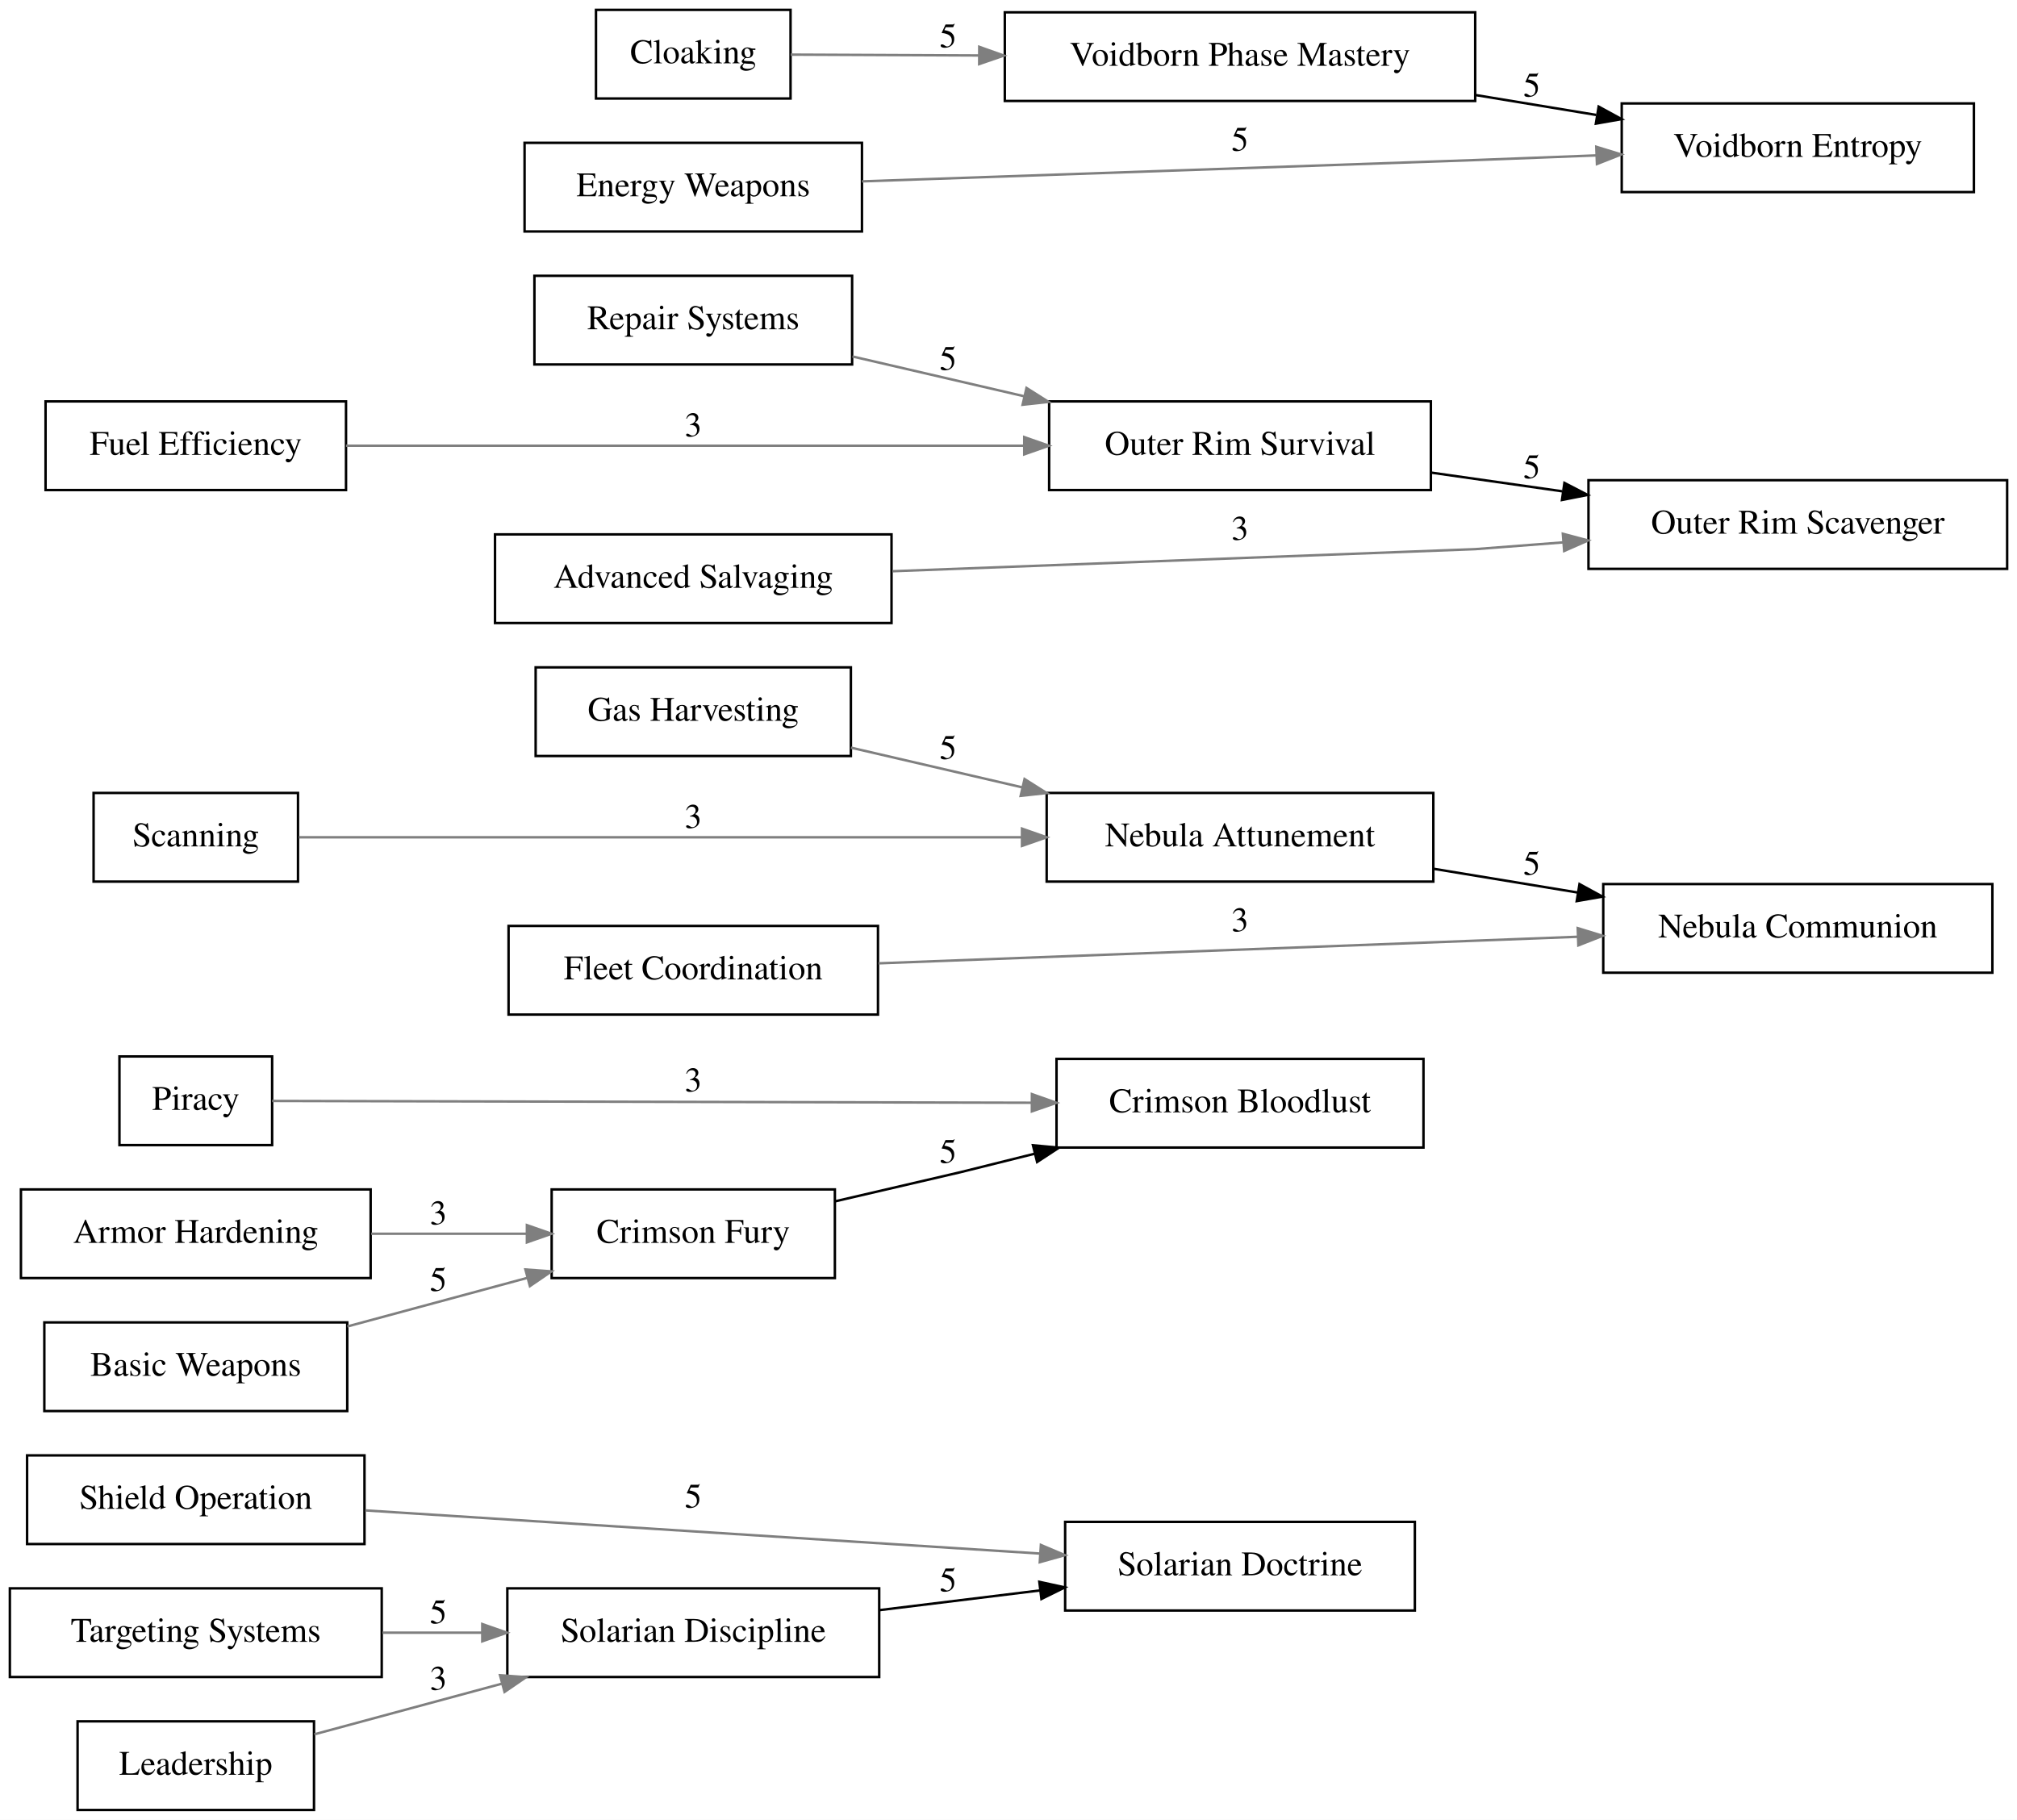
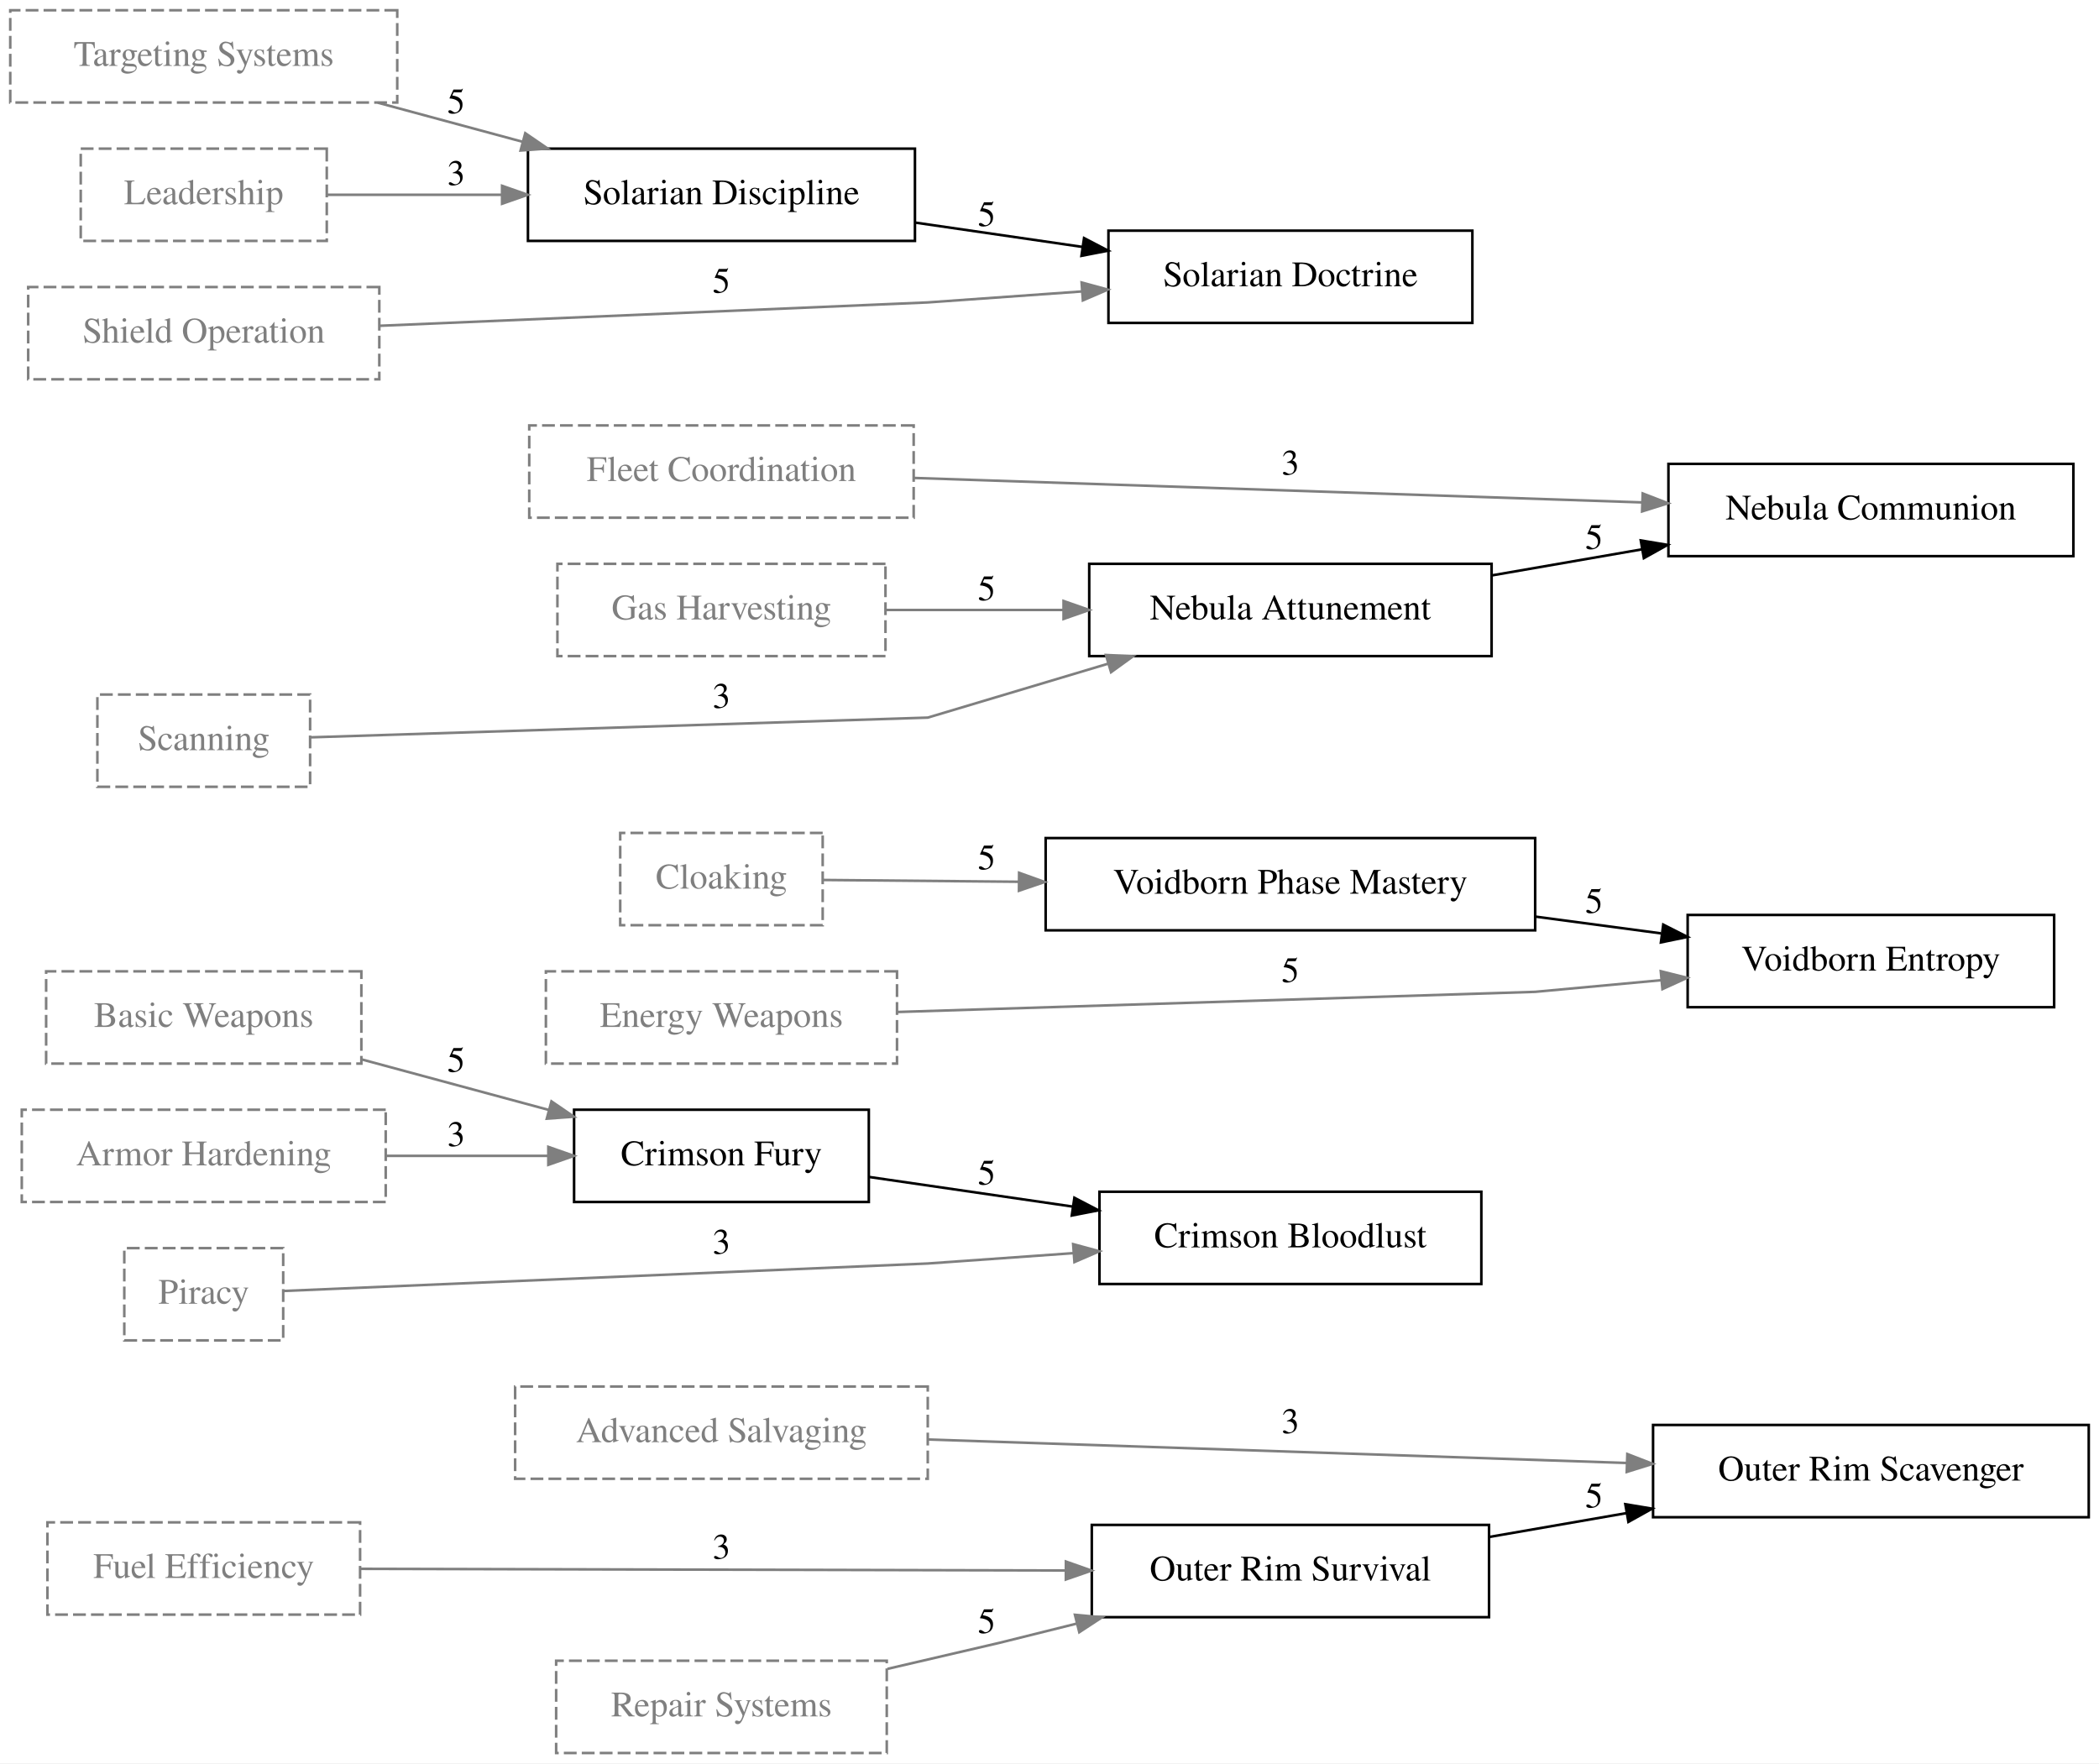
- <svg xmlns="http://www.w3.org/2000/svg" width="819pt" height="739pt" viewBox="0.00 0.00 819.00 739.00">
-   <g id="graph0" class="graph" transform="scale(1 1) rotate(0) translate(4 735)">
-     <polygon fill="white" stroke="transparent" points="-4,4 -4,-735 815,-735 815,4 -4,4" />
+ <svg xmlns="http://www.w3.org/2000/svg" xmlns:xlink="http://www.w3.org/1999/xlink" width="819pt" height="688pt" viewBox="0.00 0.00 819.00 688.00">
+   <g id="graph0" class="graph" transform="scale(1 1) rotate(0) translate(4 684)">
+     <polygon fill="white" stroke="transparent" points="-4,4 -4,-684 815,-684 815,4 -4,4" />
    <g id="node1" class="node">
-       <polygon fill="none" stroke="black" points="570.5,-117 428.5,-117 428.5,-81 570.5,-81 570.5,-117" />
-       <text text-anchor="middle" x="499.5" y="-95.3" font-family="Times,serif" font-size="14.00">Solarian Doctrine</text>
+       <g id="a_node1">
+         <a xlink:href="advanced_salvaging.html" xlink:title="Advanced Salvaging">
+           <polygon fill="none" stroke="#7f7f7f" stroke-dasharray="5,2" points="358,-143 197,-143 197,-107 358,-107 358,-143" />
+           <text text-anchor="middle" x="277.5" y="-121.3" font-family="Times,serif" font-size="14.00" fill="#7f7f7f">Advanced Salvaging</text>
+         </a>
+       </g>
+     </g>
+     <g id="node14" class="node">
+       <g id="a_node14">
+         <a xlink:href="outer_rim_scavenger.html" xlink:title="Outer Rim Scavenger">
+           <polygon fill="none" stroke="black" points="811,-128 641,-128 641,-92 811,-92 811,-128" />
+           <text text-anchor="middle" x="726" y="-106.3" font-family="Times,serif" font-size="14.00">Outer Rim Scavenger</text>
+         </a>
+       </g>
+     </g>
+     <g id="edge9" class="edge">
+       <path fill="none" stroke="#7f7f7f" d="M358.07,-122.33C434.41,-119.76 549.71,-115.89 630.65,-113.17" />
+       <polygon fill="#7f7f7f" stroke="#7f7f7f" points="630.96,-116.66 640.84,-112.83 630.73,-109.67 630.96,-116.66" />
+       <text text-anchor="middle" x="499.5" y="-124.8" font-family="Times,serif" font-size="14.00">3</text>
    </g>
    <g id="node2" class="node">
-       <polygon fill="none" stroke="black" points="144,-144 7,-144 7,-108 144,-108 144,-144" />
-       <text text-anchor="middle" x="75.5" y="-122.3" font-family="Times,serif" font-size="14.00">Shield Operation</text>
+       <g id="a_node2">
+         <a xlink:href="armor_hardening.html" xlink:title="Armor Hardening">
+           <polygon fill="none" stroke="#7f7f7f" stroke-dasharray="5,2" points="146.5,-251 4.5,-251 4.5,-215 146.5,-215 146.5,-251" />
+           <text text-anchor="middle" x="75.5" y="-229.3" font-family="Times,serif" font-size="14.00" fill="#7f7f7f">Armor Hardening</text>
+         </a>
+       </g>
+     </g>
+     <g id="node6" class="node">
+       <g id="a_node6">
+         <a xlink:href="crimson_fury.html" xlink:title="Crimson Fury">
+           <polygon fill="none" stroke="black" points="335,-251 220,-251 220,-215 335,-215 335,-251" />
+           <text text-anchor="middle" x="277.5" y="-229.3" font-family="Times,serif" font-size="14.00">Crimson Fury</text>
+         </a>
+       </g>
+     </g>
+     <g id="edge3" class="edge">
+       <path fill="none" stroke="#7f7f7f" d="M146.73,-233C167.24,-233 189.59,-233 209.87,-233" />
+       <polygon fill="#7f7f7f" stroke="#7f7f7f" points="209.95,-236.5 219.95,-233 209.95,-229.5 209.95,-236.5" />
+       <text text-anchor="middle" x="174" y="-236.8" font-family="Times,serif" font-size="14.00">3</text>
+     </g>
+     <g id="node3" class="node">
+       <g id="a_node3">
+         <a xlink:href="basic_weapons.html" xlink:title="Basic Weapons">
+           <polygon fill="none" stroke="#7f7f7f" stroke-dasharray="5,2" points="137,-305 14,-305 14,-269 137,-269 137,-305" />
+           <text text-anchor="middle" x="75.5" y="-283.3" font-family="Times,serif" font-size="14.00" fill="#7f7f7f">Basic Weapons</text>
+         </a>
+       </g>
+     </g>
+     <g id="edge4" class="edge">
+       <path fill="none" stroke="#7f7f7f" d="M137.05,-270.65C160.09,-264.43 186.45,-257.31 210.01,-250.95" />
+       <polygon fill="#7f7f7f" stroke="#7f7f7f" points="211.17,-254.26 219.92,-248.28 209.35,-247.51 211.17,-254.26" />
+       <text text-anchor="middle" x="174" y="-265.8" font-family="Times,serif" font-size="14.00">5</text>
+     </g>
+     <g id="node4" class="node">
+       <g id="a_node4">
+         <a xlink:href="cloaking.html" xlink:title="Cloaking">
+           <polygon fill="none" stroke="#7f7f7f" stroke-dasharray="5,2" points="317,-359 238,-359 238,-323 317,-323 317,-359" />
+           <text text-anchor="middle" x="277.5" y="-337.3" font-family="Times,serif" font-size="14.00" fill="#7f7f7f">Cloaking</text>
+         </a>
+       </g>
+     </g>
+     <g id="node24" class="node">
+       <g id="a_node24">
+         <a xlink:href="voidborn_phase_mastery.html" xlink:title="Voidborn Phase Mastery">
+           <polygon fill="none" stroke="black" points="595,-357 404,-357 404,-321 595,-321 595,-357" />
+           <text text-anchor="middle" x="499.5" y="-335.3" font-family="Times,serif" font-size="14.00">Voidborn Phase Mastery</text>
+         </a>
+       </g>
+     </g>
+     <g id="edge19" class="edge">
+       <path fill="none" stroke="#7f7f7f" d="M317.07,-340.65C338.47,-340.45 366.23,-340.2 393.57,-339.95" />
+       <polygon fill="#7f7f7f" stroke="#7f7f7f" points="393.64,-343.45 403.61,-339.86 393.58,-336.45 393.64,-343.45" />
+       <text text-anchor="middle" x="381" y="-344.8" font-family="Times,serif" font-size="14.00">5</text>
+     </g>
+     <g id="node5" class="node">
+       <g id="a_node5">
+         <a xlink:href="crimson_bloodlust.html" xlink:title="Crimson Bloodlust">
+           <polygon fill="none" stroke="black" points="574,-219 425,-219 425,-183 574,-183 574,-219" />
+           <text text-anchor="middle" x="499.5" y="-197.3" font-family="Times,serif" font-size="14.00">Crimson Bloodlust</text>
+         </a>
+       </g>
+     </g>
+     <g id="edge1" class="edge">
+       <path fill="none" stroke="black" d="M335.16,-224.76C359.31,-221.25 388,-217.07 414.54,-213.21" />
+       <polygon fill="black" stroke="black" points="415.21,-216.65 424.6,-211.75 414.2,-209.73 415.21,-216.65" />
+       <text text-anchor="middle" x="381" y="-221.8" font-family="Times,serif" font-size="14.00">5</text>
+     </g>
+     <g id="node7" class="node">
+       <g id="a_node7">
+         <a xlink:href="energy_weapons.html" xlink:title="Energy Weapons">
+           <polygon fill="none" stroke="#7f7f7f" stroke-dasharray="5,2" points="346,-305 209,-305 209,-269 346,-269 346,-305" />
+           <text text-anchor="middle" x="277.5" y="-283.3" font-family="Times,serif" font-size="14.00" fill="#7f7f7f">Energy Weapons</text>
+         </a>
+       </g>
+     </g>
+     <g id="node23" class="node">
+       <g id="a_node23">
+         <a xlink:href="voidborn_entropy.html" xlink:title="Voidborn Entropy">
+           <polygon fill="none" stroke="black" points="797.5,-327 654.5,-327 654.5,-291 797.5,-291 797.5,-327" />
+           <text text-anchor="middle" x="726" y="-305.3" font-family="Times,serif" font-size="14.00">Voidborn Entropy</text>
+         </a>
+       </g>
+     </g>
+     <g id="edge17" class="edge">
+       <path fill="none" stroke="#7f7f7f" d="M346.01,-289.13C438.96,-292.07 595,-297 595,-297 595,-297 617.65,-299.09 644.04,-301.53" />
+       <polygon fill="#7f7f7f" stroke="#7f7f7f" points="644.01,-305.04 654.29,-302.47 644.66,-298.07 644.01,-305.04" />
+       <text text-anchor="middle" x="499.5" y="-300.8" font-family="Times,serif" font-size="14.00">5</text>
+     </g>
+     <g id="node8" class="node">
+       <g id="a_node8">
+         <a xlink:href="fleet_coordination.html" xlink:title="Fleet Coordination">
+           <polygon fill="none" stroke="#7f7f7f" stroke-dasharray="5,2" points="352.5,-518 202.5,-518 202.5,-482 352.5,-482 352.5,-518" />
+           <text text-anchor="middle" x="277.5" y="-496.3" font-family="Times,serif" font-size="14.00" fill="#7f7f7f">Fleet Coordination</text>
+         </a>
+       </g>
+     </g>
+     <g id="node13" class="node">
+       <g id="a_node13">
+         <a xlink:href="nebula_communion.html" xlink:title="Nebula Communion">
+           <polygon fill="none" stroke="black" points="805,-503 647,-503 647,-467 805,-467 805,-503" />
+           <text text-anchor="middle" x="726" y="-481.3" font-family="Times,serif" font-size="14.00">Nebula Communion</text>
+         </a>
+       </g>
+     </g>
+     <g id="edge7" class="edge">
+       <path fill="none" stroke="#7f7f7f" d="M352.73,-497.51C430.81,-494.88 553.65,-490.76 636.66,-487.97" />
+       <polygon fill="#7f7f7f" stroke="#7f7f7f" points="636.96,-491.46 646.83,-487.63 636.72,-484.46 636.96,-491.46" />
+       <text text-anchor="middle" x="499.5" y="-498.8" font-family="Times,serif" font-size="14.00">3</text>
+     </g>
+     <g id="node9" class="node">
+       <g id="a_node9">
+         <a xlink:href="fuel_efficiency.html" xlink:title="Fuel Efficiency">
+           <polygon fill="none" stroke="#7f7f7f" stroke-dasharray="5,2" points="136.5,-90 14.5,-90 14.5,-54 136.5,-54 136.5,-90" />
+           <text text-anchor="middle" x="75.5" y="-68.3" font-family="Times,serif" font-size="14.00" fill="#7f7f7f">Fuel Efficiency</text>
+         </a>
+       </g>
+     </g>
+     <g id="node15" class="node">
+       <g id="a_node15">
+         <a xlink:href="outer_rim_survival.html" xlink:title="Outer Rim Survival">
+           <polygon fill="none" stroke="black" points="577,-89 422,-89 422,-53 577,-53 577,-89" />
+           <text text-anchor="middle" x="499.5" y="-67.3" font-family="Times,serif" font-size="14.00">Outer Rim Survival</text>
+         </a>
+       </g>
+     </g>
+     <g id="edge11" class="edge">
+       <path fill="none" stroke="#7f7f7f" d="M136.51,-71.86C208.49,-71.69 329.69,-71.4 411.82,-71.21" />
+       <polygon fill="#7f7f7f" stroke="#7f7f7f" points="411.9,-74.71 421.89,-71.18 411.88,-67.71 411.9,-74.71" />
+       <text text-anchor="middle" x="277.5" y="-75.8" font-family="Times,serif" font-size="14.00">3</text>
+     </g>
+     <g id="node10" class="node">
+       <g id="a_node10">
+         <a xlink:href="gas_harvesting.html" xlink:title="Gas Harvesting">
+           <polygon fill="none" stroke="#7f7f7f" stroke-dasharray="5,2" points="341.5,-464 213.5,-464 213.5,-428 341.5,-428 341.5,-464" />
+           <text text-anchor="middle" x="277.5" y="-442.3" font-family="Times,serif" font-size="14.00" fill="#7f7f7f">Gas Harvesting</text>
+         </a>
+       </g>
+     </g>
+     <g id="node12" class="node">
+       <g id="a_node12">
+         <a xlink:href="nebula_attunement.html" xlink:title="Nebula Attunement">
+           <polygon fill="none" stroke="black" points="578,-464 421,-464 421,-428 578,-428 578,-464" />
+           <text text-anchor="middle" x="499.5" y="-442.3" font-family="Times,serif" font-size="14.00">Nebula Attunement</text>
+         </a>
+       </g>
+     </g>
+     <g id="edge5" class="edge">
+       <path fill="none" stroke="#7f7f7f" d="M341.54,-446C363.11,-446 387.64,-446 410.8,-446" />
+       <polygon fill="#7f7f7f" stroke="#7f7f7f" points="410.98,-449.5 420.98,-446 410.98,-442.5 410.98,-449.5" />
+       <text text-anchor="middle" x="381" y="-449.8" font-family="Times,serif" font-size="14.00">5</text>
+     </g>
+     <g id="node11" class="node">
+       <g id="a_node11">
+         <a xlink:href="leadership.html" xlink:title="Leadership">
+           <polygon fill="none" stroke="#7f7f7f" stroke-dasharray="5,2" points="123.5,-626 27.5,-626 27.5,-590 123.5,-590 123.5,-626" />
+           <text text-anchor="middle" x="75.5" y="-604.3" font-family="Times,serif" font-size="14.00" fill="#7f7f7f">Leadership</text>
+         </a>
+       </g>
+     </g>
+     <g id="node20" class="node">
+       <g id="a_node20">
+         <a xlink:href="solarian_discipline.html" xlink:title="Solarian Discipline">
+           <polygon fill="none" stroke="black" points="353,-626 202,-626 202,-590 353,-590 353,-626" />
+           <text text-anchor="middle" x="277.5" y="-604.3" font-family="Times,serif" font-size="14.00">Solarian Discipline</text>
+         </a>
+       </g>
+     </g>
+     <g id="edge13" class="edge">
+       <path fill="none" stroke="#7f7f7f" d="M123.64,-608C143.96,-608 168.37,-608 191.66,-608" />
+       <polygon fill="#7f7f7f" stroke="#7f7f7f" points="191.9,-611.5 201.9,-608 191.9,-604.5 191.9,-611.5" />
+       <text text-anchor="middle" x="174" y="-611.8" font-family="Times,serif" font-size="14.00">3</text>
+     </g>
+     <g id="edge8" class="edge">
+       <path fill="none" stroke="black" d="M578.07,-459.48C596.96,-462.76 617.3,-466.29 636.65,-469.65" />
+       <polygon fill="black" stroke="black" points="636.21,-473.13 646.66,-471.39 637.41,-466.23 636.21,-473.13" />
+       <text text-anchor="middle" x="618" y="-469.8" font-family="Times,serif" font-size="14.00">5</text>
+     </g>
+     <g id="edge10" class="edge">
+       <path fill="none" stroke="black" d="M577.13,-84.31C594.39,-87.31 612.9,-90.53 630.78,-93.63" />
+       <polygon fill="black" stroke="black" points="630.18,-97.08 640.63,-95.34 631.38,-90.18 630.18,-97.08" />
+       <text text-anchor="middle" x="618" y="-95.8" font-family="Times,serif" font-size="14.00">5</text>
+     </g>
+     <g id="node16" class="node">
+       <g id="a_node16">
+         <a xlink:href="piracy.html" xlink:title="Piracy">
+           <polygon fill="none" stroke="#7f7f7f" stroke-dasharray="5,2" points="106.5,-197 44.5,-197 44.5,-161 106.5,-161 106.5,-197" />
+           <text text-anchor="middle" x="75.5" y="-175.3" font-family="Times,serif" font-size="14.00" fill="#7f7f7f">Piracy</text>
+         </a>
+       </g>
+     </g>
+     <g id="edge2" class="edge">
+       <path fill="none" stroke="#7f7f7f" d="M106.63,-180.28C179.24,-183.38 358,-191 358,-191 358,-191 384.61,-192.89 414.67,-195.03" />
+       <polygon fill="#7f7f7f" stroke="#7f7f7f" points="414.73,-198.55 424.96,-195.77 415.23,-191.56 414.73,-198.55" />
+       <text text-anchor="middle" x="277.5" y="-194.8" font-family="Times,serif" font-size="14.00">3</text>
+     </g>
+     <g id="node17" class="node">
+       <g id="a_node17">
+         <a xlink:href="repair_systems.html" xlink:title="Repair Systems">
+           <polygon fill="none" stroke="#7f7f7f" stroke-dasharray="5,2" points="342,-36 213,-36 213,0 342,0 342,-36" />
+           <text text-anchor="middle" x="277.5" y="-14.3" font-family="Times,serif" font-size="14.00" fill="#7f7f7f">Repair Systems</text>
+         </a>
+       </g>
+     </g>
+     <g id="edge12" class="edge">
+       <path fill="none" stroke="#7f7f7f" d="M342.28,-32.83C365.42,-38.21 386,-43 386,-43 386,-43 398.97,-46.23 416.09,-50.49" />
+       <polygon fill="#7f7f7f" stroke="#7f7f7f" points="415.43,-53.93 425.98,-52.95 417.12,-47.14 415.43,-53.93" />
+       <text text-anchor="middle" x="381" y="-46.8" font-family="Times,serif" font-size="14.00">5</text>
+     </g>
+     <g id="node18" class="node">
+       <g id="a_node18">
+         <a xlink:href="scanning.html" xlink:title="Scanning">
+           <polygon fill="none" stroke="#7f7f7f" stroke-dasharray="5,2" points="117,-413 34,-413 34,-377 117,-377 117,-413" />
+           <text text-anchor="middle" x="75.5" y="-391.3" font-family="Times,serif" font-size="14.00" fill="#7f7f7f">Scanning</text>
+         </a>
+       </g>
+     </g>
+     <g id="edge6" class="edge">
+       <path fill="none" stroke="#7f7f7f" d="M117.13,-396.3C195.09,-398.79 358,-404 358,-404 358,-404 393.11,-414.49 428.22,-424.99" />
+       <polygon fill="#7f7f7f" stroke="#7f7f7f" points="427.52,-428.43 438.1,-427.94 429.52,-421.73 427.52,-428.43" />
+       <text text-anchor="middle" x="277.5" y="-407.8" font-family="Times,serif" font-size="14.00">3</text>
+     </g>
+     <g id="node19" class="node">
+       <g id="a_node19">
+         <a xlink:href="shield_operation.html" xlink:title="Shield Operation">
+           <polygon fill="none" stroke="#7f7f7f" stroke-dasharray="5,2" points="144,-572 7,-572 7,-536 144,-536 144,-572" />
+           <text text-anchor="middle" x="75.5" y="-550.3" font-family="Times,serif" font-size="14.00" fill="#7f7f7f">Shield Operation</text>
+         </a>
+       </g>
+     </g>
+     <g id="node21" class="node">
+       <g id="a_node21">
+         <a xlink:href="solarian_doctrine.html" xlink:title="Solarian Doctrine">
+           <polygon fill="none" stroke="black" points="570.5,-594 428.5,-594 428.5,-558 570.5,-558 570.5,-594" />
+           <text text-anchor="middle" x="499.5" y="-572.3" font-family="Times,serif" font-size="14.00">Solarian Doctrine</text>
+         </a>
+       </g>
+     </g>
+     <g id="edge15" class="edge">
+       <path fill="none" stroke="#7f7f7f" d="M144.28,-556.89C227.58,-560.44 358,-566 358,-566 358,-566 386.6,-568.04 417.99,-570.27" />
+       <polygon fill="#7f7f7f" stroke="#7f7f7f" points="418.03,-573.78 428.25,-571 418.52,-566.8 418.03,-573.78" />
+       <text text-anchor="middle" x="277.5" y="-569.8" font-family="Times,serif" font-size="14.00">5</text>
+     </g>
+     <g id="edge16" class="edge">
+       <path fill="none" stroke="black" d="M353.29,-597.12C374.26,-594.07 397.14,-590.74 418.4,-587.65" />
+       <polygon fill="black" stroke="black" points="418.98,-591.1 428.37,-586.2 417.97,-584.18 418.98,-591.1" />
+       <text text-anchor="middle" x="381" y="-595.8" font-family="Times,serif" font-size="14.00">5</text>
+     </g>
+     <g id="node22" class="node">
+       <g id="a_node22">
+         <a xlink:href="targeting_systems.html" xlink:title="Targeting Systems">
+           <polygon fill="none" stroke="#7f7f7f" stroke-dasharray="5,2" points="151,-680 0,-680 0,-644 151,-644 151,-680" />
+           <text text-anchor="middle" x="75.5" y="-658.3" font-family="Times,serif" font-size="14.00" fill="#7f7f7f">Targeting Systems</text>
+         </a>
+       </g>
+     </g>
+     <g id="edge14" class="edge">
+       <path fill="none" stroke="#7f7f7f" d="M143.38,-643.94C161.47,-639.06 181.2,-633.73 199.79,-628.71" />
+       <polygon fill="#7f7f7f" stroke="#7f7f7f" points="200.95,-632.03 209.69,-626.04 199.12,-625.27 200.95,-632.03" />
+       <text text-anchor="middle" x="174" y="-639.8" font-family="Times,serif" font-size="14.00">5</text>
    </g>
    <g id="edge18" class="edge">
-       <path fill="none" stroke="#7f7f7f" d="M144.3,-121.66C218.89,-116.89 338.67,-109.23 417.98,-104.15" />
-       <polygon fill="#7f7f7f" stroke="#7f7f7f" points="418.65,-107.62 428.41,-103.48 418.2,-100.63 418.65,-107.62" />
-       <text text-anchor="middle" x="277.5" y="-122.8" font-family="Times,serif" font-size="14.00">5</text>
-     </g>
-     <g id="node3" class="node">
-       <polygon fill="none" stroke="black" points="353,-90 202,-90 202,-54 353,-54 353,-90" />
-       <text text-anchor="middle" x="277.5" y="-68.3" font-family="Times,serif" font-size="14.00">Solarian Discipline</text>
-     </g>
-     <g id="edge19" class="edge">
-       <path fill="none" stroke="black" d="M353.29,-81.18C374.26,-83.75 397.14,-86.56 418.4,-89.17" />
-       <polygon fill="black" stroke="black" points="418.02,-92.65 428.37,-90.39 418.87,-85.7 418.02,-92.65" />
-       <text text-anchor="middle" x="381" y="-88.8" font-family="Times,serif" font-size="14.00">5</text>
-     </g>
-     <g id="node4" class="node">
-       <polygon fill="none" stroke="black" points="574,-305 425,-305 425,-269 574,-269 574,-305" />
-       <text text-anchor="middle" x="499.5" y="-283.3" font-family="Times,serif" font-size="14.00">Crimson Bloodlust</text>
-     </g>
-     <g id="node5" class="node">
-       <polygon fill="none" stroke="black" points="151,-90 0,-90 0,-54 151,-54 151,-90" />
-       <text text-anchor="middle" x="75.5" y="-68.3" font-family="Times,serif" font-size="14.00">Targeting Systems</text>
-     </g>
-     <g id="edge10" class="edge">
-       <path fill="none" stroke="#7f7f7f" d="M151.26,-72C164.43,-72 178.23,-72 191.66,-72" />
-       <polygon fill="#7f7f7f" stroke="#7f7f7f" points="191.83,-75.5 201.83,-72 191.83,-68.5 191.83,-75.5" />
-       <text text-anchor="middle" x="174" y="-75.8" font-family="Times,serif" font-size="14.00">5</text>
-     </g>
-     <g id="node6" class="node">
-       <polygon fill="none" stroke="black" points="146.5,-252 4.5,-252 4.5,-216 146.5,-216 146.5,-252" />
-       <text text-anchor="middle" x="75.5" y="-230.3" font-family="Times,serif" font-size="14.00">Armor Hardening</text>
-     </g>
-     <g id="node23" class="node">
-       <polygon fill="none" stroke="black" points="335,-252 220,-252 220,-216 335,-216 335,-252" />
-       <text text-anchor="middle" x="277.5" y="-230.3" font-family="Times,serif" font-size="14.00">Crimson Fury</text>
-     </g>
-     <g id="edge11" class="edge">
-       <path fill="none" stroke="#7f7f7f" d="M146.73,-234C167.24,-234 189.59,-234 209.87,-234" />
-       <polygon fill="#7f7f7f" stroke="#7f7f7f" points="209.95,-237.5 219.95,-234 209.95,-230.5 209.95,-237.5" />
-       <text text-anchor="middle" x="174" y="-237.8" font-family="Times,serif" font-size="14.00">3</text>
-     </g>
-     <g id="node7" class="node">
-       <polygon fill="none" stroke="black" points="117,-413 34,-413 34,-377 117,-377 117,-413" />
-       <text text-anchor="middle" x="75.5" y="-391.3" font-family="Times,serif" font-size="14.00">Scanning</text>
-     </g>
-     <g id="node11" class="node">
-       <polygon fill="none" stroke="black" points="578,-413 421,-413 421,-377 578,-377 578,-413" />
-       <text text-anchor="middle" x="499.5" y="-391.3" font-family="Times,serif" font-size="14.00">Nebula Attunement</text>
-     </g>
-     <g id="edge14" class="edge">
-       <path fill="none" stroke="#7f7f7f" d="M117.35,-395C184.77,-395 320.81,-395 410.79,-395" />
-       <polygon fill="#7f7f7f" stroke="#7f7f7f" points="410.98,-398.5 420.98,-395 410.98,-391.5 410.98,-398.5" />
-       <text text-anchor="middle" x="277.5" y="-398.8" font-family="Times,serif" font-size="14.00">3</text>
-     </g>
-     <g id="node8" class="node">
-       <polygon fill="none" stroke="black" points="811,-540 641,-540 641,-504 811,-504 811,-540" />
-       <text text-anchor="middle" x="726" y="-518.3" font-family="Times,serif" font-size="14.00">Outer Rim Scavenger</text>
-     </g>
-     <g id="node9" class="node">
-       <polygon fill="none" stroke="black" points="577,-572 422,-572 422,-536 577,-536 577,-572" />
-       <text text-anchor="middle" x="499.5" y="-550.3" font-family="Times,serif" font-size="14.00">Outer Rim Survival</text>
-     </g>
-     <g id="edge15" class="edge">
-       <path fill="none" stroke="black" d="M577.13,-543.08C594.23,-540.64 612.55,-538.03 630.28,-535.5" />
-       <polygon fill="black" stroke="black" points="631.23,-538.9 640.63,-534.03 630.24,-531.97 631.23,-538.9" />
-       <text text-anchor="middle" x="618" y="-540.8" font-family="Times,serif" font-size="14.00">5</text>
-     </g>
-     <g id="node10" class="node">
-       <polygon fill="none" stroke="black" points="137,-198 14,-198 14,-162 137,-162 137,-198" />
-       <text text-anchor="middle" x="75.5" y="-176.3" font-family="Times,serif" font-size="14.00">Basic Weapons</text>
-     </g>
-     <g id="edge12" class="edge">
-       <path fill="none" stroke="#7f7f7f" d="M137.05,-196.35C160.09,-202.57 186.45,-209.69 210.01,-216.05" />
-       <polygon fill="#7f7f7f" stroke="#7f7f7f" points="209.35,-219.49 219.92,-218.72 211.17,-212.74 209.35,-219.49" />
-       <text text-anchor="middle" x="174" y="-210.8" font-family="Times,serif" font-size="14.00">5</text>
-     </g>
-     <g id="node14" class="node">
-       <polygon fill="none" stroke="black" points="805,-376 647,-376 647,-340 805,-340 805,-376" />
-       <text text-anchor="middle" x="726" y="-354.3" font-family="Times,serif" font-size="14.00">Nebula Communion</text>
-     </g>
-     <g id="edge6" class="edge">
-       <path fill="none" stroke="black" d="M578.07,-382.21C596.96,-379.1 617.3,-375.75 636.65,-372.56" />
-       <polygon fill="black" stroke="black" points="637.36,-375.99 646.66,-370.91 636.23,-369.08 637.36,-375.99" />
-       <text text-anchor="middle" x="618" y="-379.8" font-family="Times,serif" font-size="14.00">5</text>
-     </g>
-     <g id="node12" class="node">
-       <polygon fill="none" stroke="black" points="317,-731 238,-731 238,-695 317,-695 317,-731" />
-       <text text-anchor="middle" x="277.5" y="-709.3" font-family="Times,serif" font-size="14.00">Cloaking</text>
-     </g>
-     <g id="node17" class="node">
-       <polygon fill="none" stroke="black" points="595,-730 404,-730 404,-694 595,-694 595,-730" />
-       <text text-anchor="middle" x="499.5" y="-708.3" font-family="Times,serif" font-size="14.00">Voidborn Phase Mastery</text>
-     </g>
-     <g id="edge17" class="edge">
-       <path fill="none" stroke="#7f7f7f" d="M317.07,-712.82C338.47,-712.73 366.23,-712.6 393.57,-712.48" />
-       <polygon fill="#7f7f7f" stroke="#7f7f7f" points="393.63,-715.98 403.61,-712.43 393.6,-708.98 393.63,-715.98" />
-       <text text-anchor="middle" x="381" y="-715.8" font-family="Times,serif" font-size="14.00">5</text>
-     </g>
-     <g id="node13" class="node">
-       <polygon fill="none" stroke="black" points="797.5,-693 654.5,-693 654.5,-657 797.5,-657 797.5,-693" />
-       <text text-anchor="middle" x="726" y="-671.3" font-family="Times,serif" font-size="14.00">Voidborn Entropy</text>
-     </g>
-     <g id="node15" class="node">
-       <polygon fill="none" stroke="black" points="352.5,-359 202.5,-359 202.5,-323 352.5,-323 352.5,-359" />
-       <text text-anchor="middle" x="277.5" y="-337.3" font-family="Times,serif" font-size="14.00">Fleet Coordination</text>
-     </g>
-     <g id="edge5" class="edge">
-       <path fill="none" stroke="#7f7f7f" d="M352.71,-343.81C446.25,-347.36 595,-353 595,-353 595,-353 613.54,-353.71 636.62,-354.6" />
-       <polygon fill="#7f7f7f" stroke="#7f7f7f" points="636.63,-358.1 646.75,-354.99 636.89,-351.11 636.63,-358.1" />
-       <text text-anchor="middle" x="499.5" y="-356.8" font-family="Times,serif" font-size="14.00">3</text>
-     </g>
-     <g id="node16" class="node">
-       <polygon fill="none" stroke="black" points="341.5,-464 213.5,-464 213.5,-428 341.5,-428 341.5,-464" />
-       <text text-anchor="middle" x="277.5" y="-442.3" font-family="Times,serif" font-size="14.00">Gas Harvesting</text>
-     </g>
-     <g id="edge13" class="edge">
-       <path fill="none" stroke="#7f7f7f" d="M341.54,-431.39C363.21,-426.36 387.86,-420.65 411.11,-415.26" />
-       <polygon fill="#7f7f7f" stroke="#7f7f7f" points="412.02,-418.64 420.98,-412.97 410.44,-411.82 412.02,-418.64" />
-       <text text-anchor="middle" x="381" y="-426.8" font-family="Times,serif" font-size="14.00">5</text>
-     </g>
-     <g id="edge4" class="edge">
-       <path fill="none" stroke="black" d="M595.06,-696.42C611.38,-693.73 628.2,-690.95 644.12,-688.33" />
-       <polygon fill="black" stroke="black" points="645.13,-691.71 654.43,-686.63 644,-684.8 645.13,-691.71" />
-       <text text-anchor="middle" x="618" y="-695.8" font-family="Times,serif" font-size="14.00">5</text>
-     </g>
-     <g id="node18" class="node">
-       <polygon fill="none" stroke="black" points="342,-623 213,-623 213,-587 342,-587 342,-623" />
-       <text text-anchor="middle" x="277.5" y="-601.3" font-family="Times,serif" font-size="14.00">Repair Systems</text>
-     </g>
-     <g id="edge1" class="edge">
-       <path fill="none" stroke="#7f7f7f" d="M342.13,-590.25C363.9,-585.2 388.62,-579.47 411.89,-574.08" />
-       <polygon fill="#7f7f7f" stroke="#7f7f7f" points="412.81,-577.46 421.76,-571.79 411.23,-570.64 412.81,-577.46" />
-       <text text-anchor="middle" x="381" y="-584.8" font-family="Times,serif" font-size="14.00">5</text>
-     </g>
-     <g id="node19" class="node">
-       <polygon fill="none" stroke="black" points="136.5,-572 14.5,-572 14.5,-536 136.5,-536 136.5,-572" />
-       <text text-anchor="middle" x="75.5" y="-550.3" font-family="Times,serif" font-size="14.00">Fuel Efficiency</text>
-     </g>
-     <g id="edge2" class="edge">
-       <path fill="none" stroke="#7f7f7f" d="M136.51,-554C208.49,-554 329.69,-554 411.82,-554" />
-       <polygon fill="#7f7f7f" stroke="#7f7f7f" points="411.89,-557.5 421.89,-554 411.89,-550.5 411.89,-557.5" />
-       <text text-anchor="middle" x="277.5" y="-557.8" font-family="Times,serif" font-size="14.00">3</text>
-     </g>
-     <g id="node20" class="node">
-       <polygon fill="none" stroke="black" points="346,-677 209,-677 209,-641 346,-641 346,-677" />
-       <text text-anchor="middle" x="277.5" y="-655.3" font-family="Times,serif" font-size="14.00">Energy Weapons</text>
-     </g>
-     <g id="edge3" class="edge">
-       <path fill="none" stroke="#7f7f7f" d="M346.01,-661.35C438.96,-664.58 595,-670 595,-670 595,-670 617.65,-670.87 644.04,-671.89" />
-       <polygon fill="#7f7f7f" stroke="#7f7f7f" points="644.17,-675.39 654.29,-672.28 644.44,-668.4 644.17,-675.39" />
-       <text text-anchor="middle" x="499.5" y="-673.8" font-family="Times,serif" font-size="14.00">5</text>
-     </g>
-     <g id="node21" class="node">
-       <polygon fill="none" stroke="black" points="106.5,-306 44.5,-306 44.5,-270 106.5,-270 106.5,-306" />
-       <text text-anchor="middle" x="75.5" y="-284.3" font-family="Times,serif" font-size="14.00">Piracy</text>
-     </g>
-     <g id="edge8" class="edge">
-       <path fill="none" stroke="#7f7f7f" d="M106.51,-287.93C170.01,-287.78 319.9,-287.42 414.84,-287.2" />
-       <polygon fill="#7f7f7f" stroke="#7f7f7f" points="415,-290.7 424.99,-287.17 414.99,-283.7 415,-290.7" />
-       <text text-anchor="middle" x="277.5" y="-291.8" font-family="Times,serif" font-size="14.00">3</text>
-     </g>
-     <g id="node22" class="node">
-       <polygon fill="none" stroke="black" points="123.5,-36 27.5,-36 27.5,0 123.5,0 123.5,-36" />
-       <text text-anchor="middle" x="75.5" y="-14.3" font-family="Times,serif" font-size="14.00">Leadership</text>
-     </g>
-     <g id="edge9" class="edge">
-       <path fill="none" stroke="#7f7f7f" d="M123.64,-30.73C146.38,-36.87 174.23,-44.39 199.89,-51.32" />
-       <polygon fill="#7f7f7f" stroke="#7f7f7f" points="199.04,-54.71 209.61,-53.94 200.87,-47.95 199.04,-54.71" />
-       <text text-anchor="middle" x="174" y="-48.8" font-family="Times,serif" font-size="14.00">3</text>
-     </g>
-     <g id="edge7" class="edge">
-       <path fill="none" stroke="black" d="M335.08,-247.16C360.98,-253.18 386,-259 386,-259 386,-259 398.97,-262.23 416.09,-266.49" />
-       <polygon fill="black" stroke="black" points="415.43,-269.93 425.98,-268.95 417.12,-263.14 415.43,-269.93" />
-       <text text-anchor="middle" x="381" y="-262.8" font-family="Times,serif" font-size="14.00">5</text>
-     </g>
-     <g id="node24" class="node">
-       <polygon fill="none" stroke="black" points="358,-518 197,-518 197,-482 358,-482 358,-518" />
-       <text text-anchor="middle" x="277.5" y="-496.3" font-family="Times,serif" font-size="14.00">Advanced Salvaging</text>
-     </g>
-     <g id="edge16" class="edge">
-       <path fill="none" stroke="#7f7f7f" d="M358.37,-503.03C452.13,-506.58 595,-512 595,-512 595,-512 610.53,-513.19 630.86,-514.76" />
-       <polygon fill="#7f7f7f" stroke="#7f7f7f" points="630.59,-518.25 640.83,-515.53 631.13,-511.27 630.59,-518.25" />
-       <text text-anchor="middle" x="499.5" y="-515.8" font-family="Times,serif" font-size="14.00">3</text>
+       <path fill="none" stroke="black" d="M595.06,-326.36C611.38,-324.18 628.2,-321.93 644.12,-319.81" />
+       <polygon fill="black" stroke="black" points="644.98,-323.22 654.43,-318.43 644.06,-316.29 644.98,-323.22" />
+       <text text-anchor="middle" x="618" y="-327.8" font-family="Times,serif" font-size="14.00">5</text>
    </g>
  </g>
</svg>
